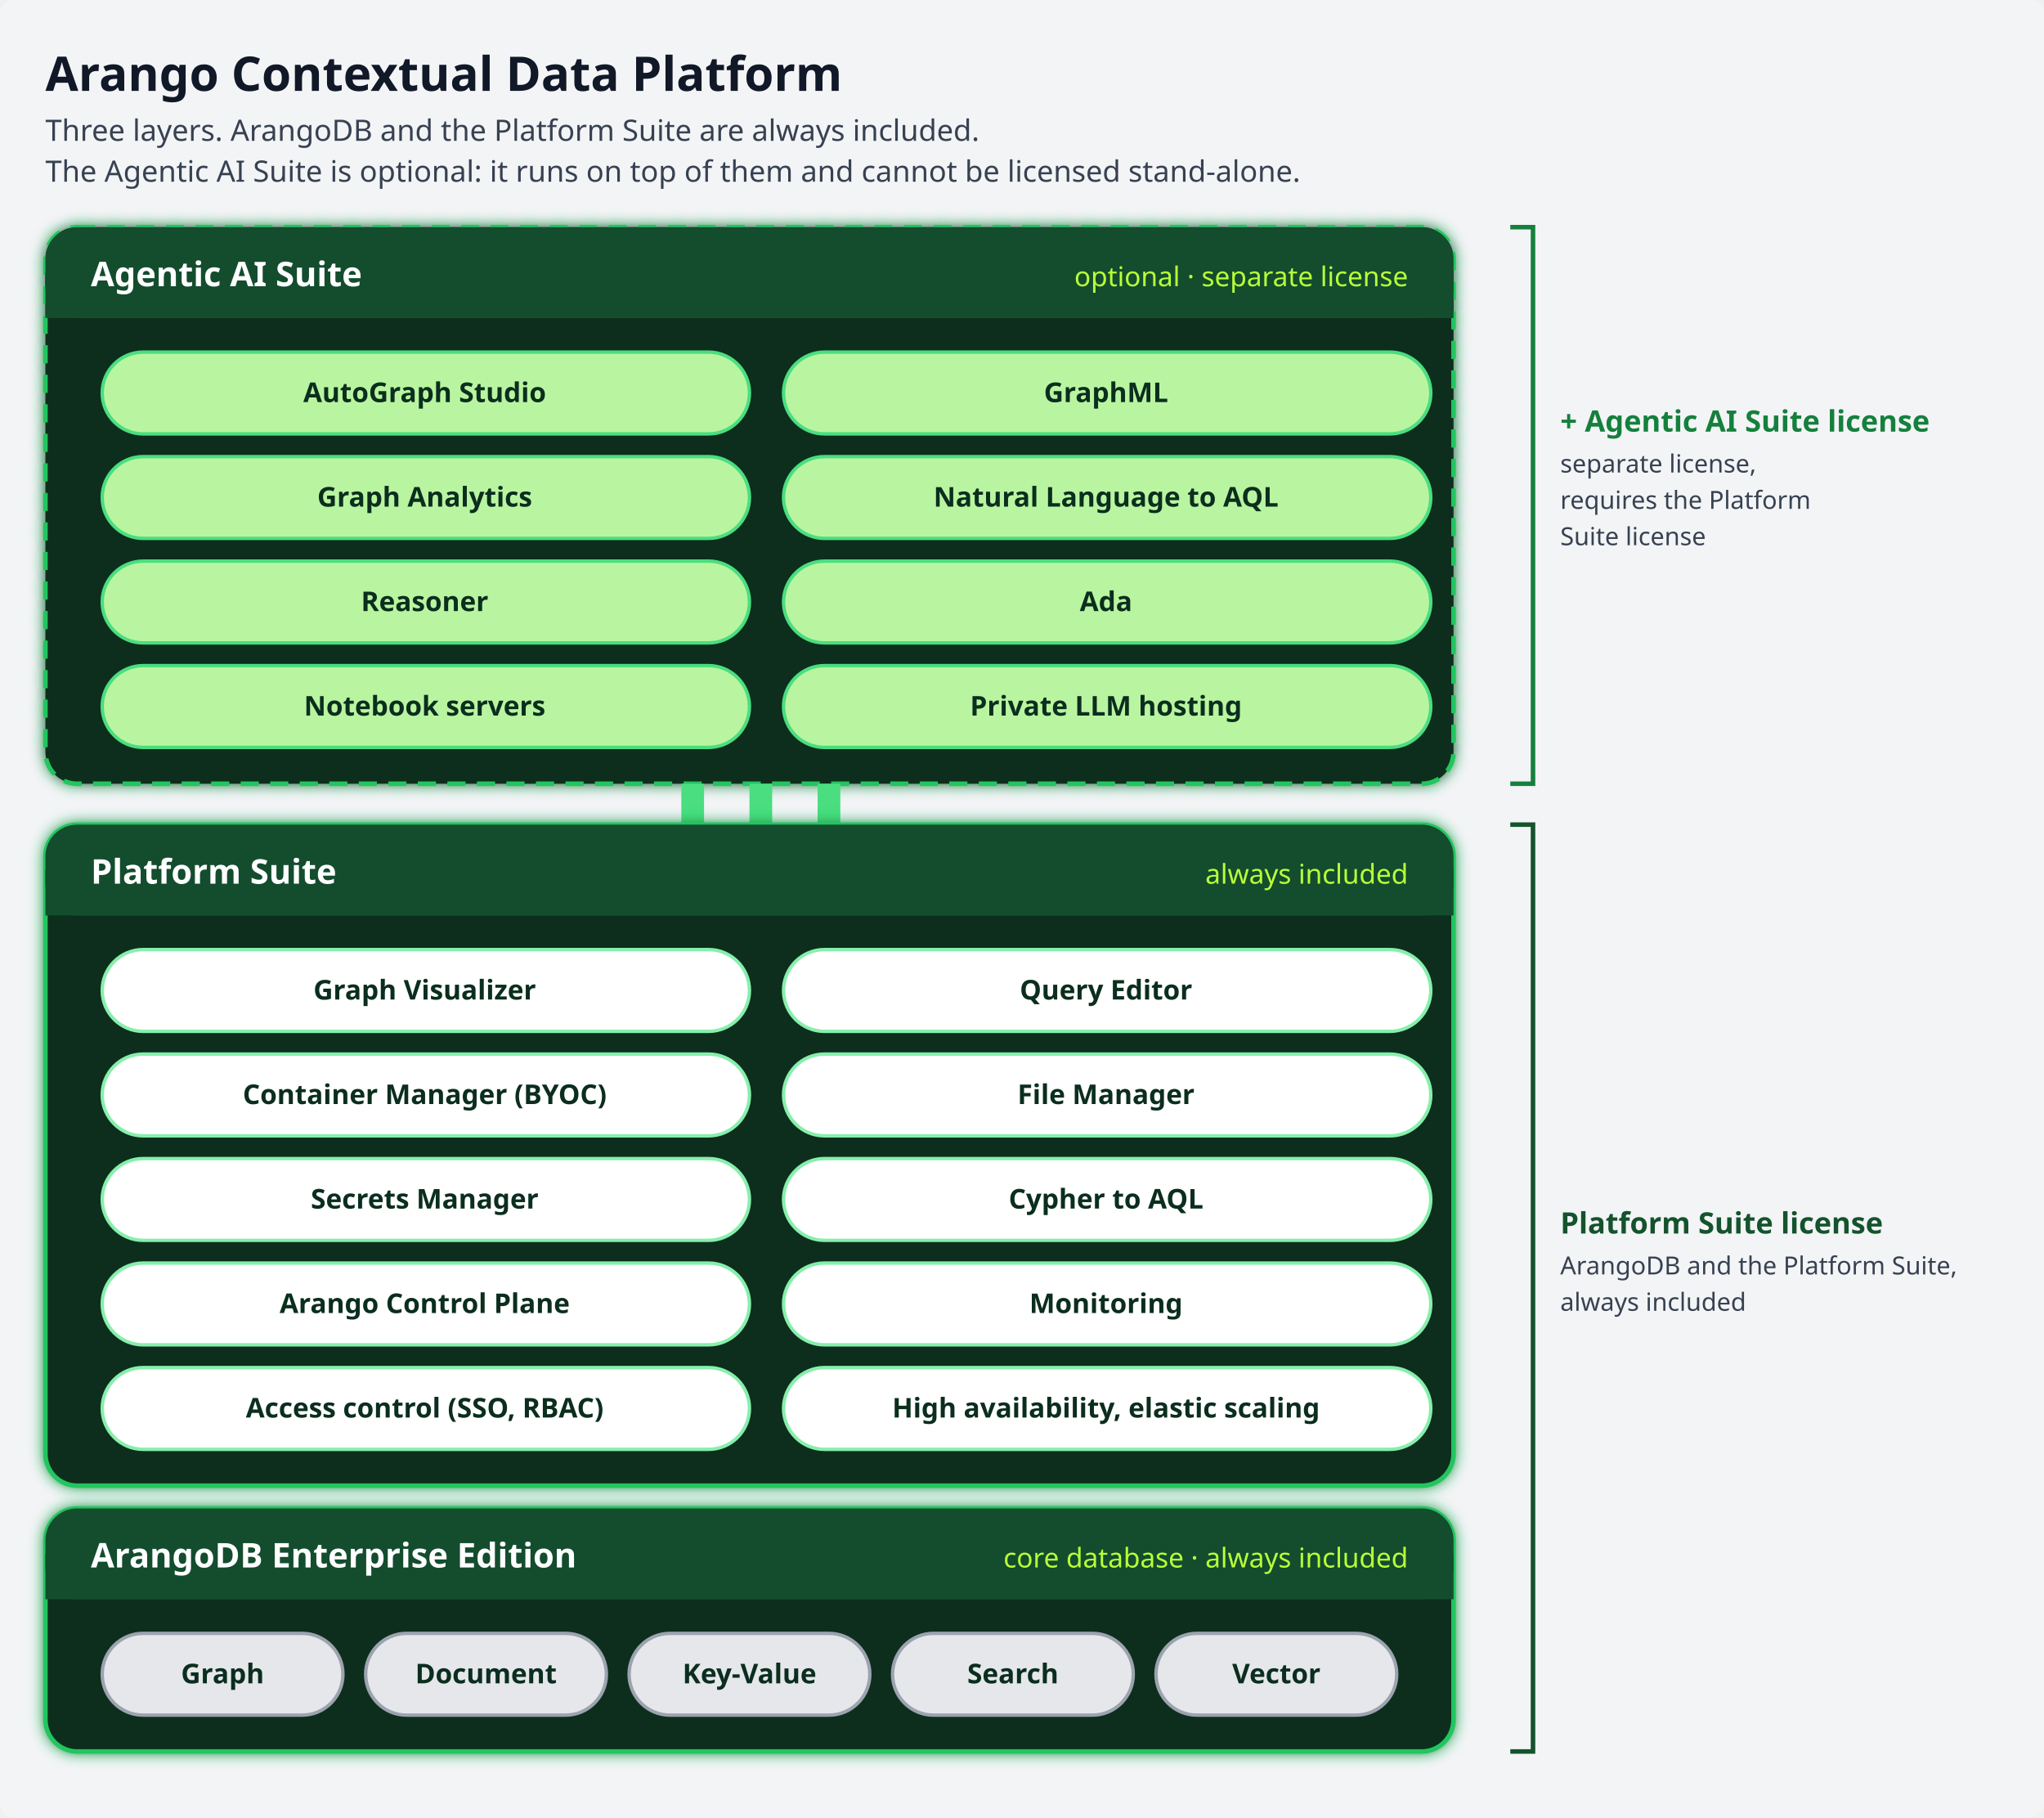
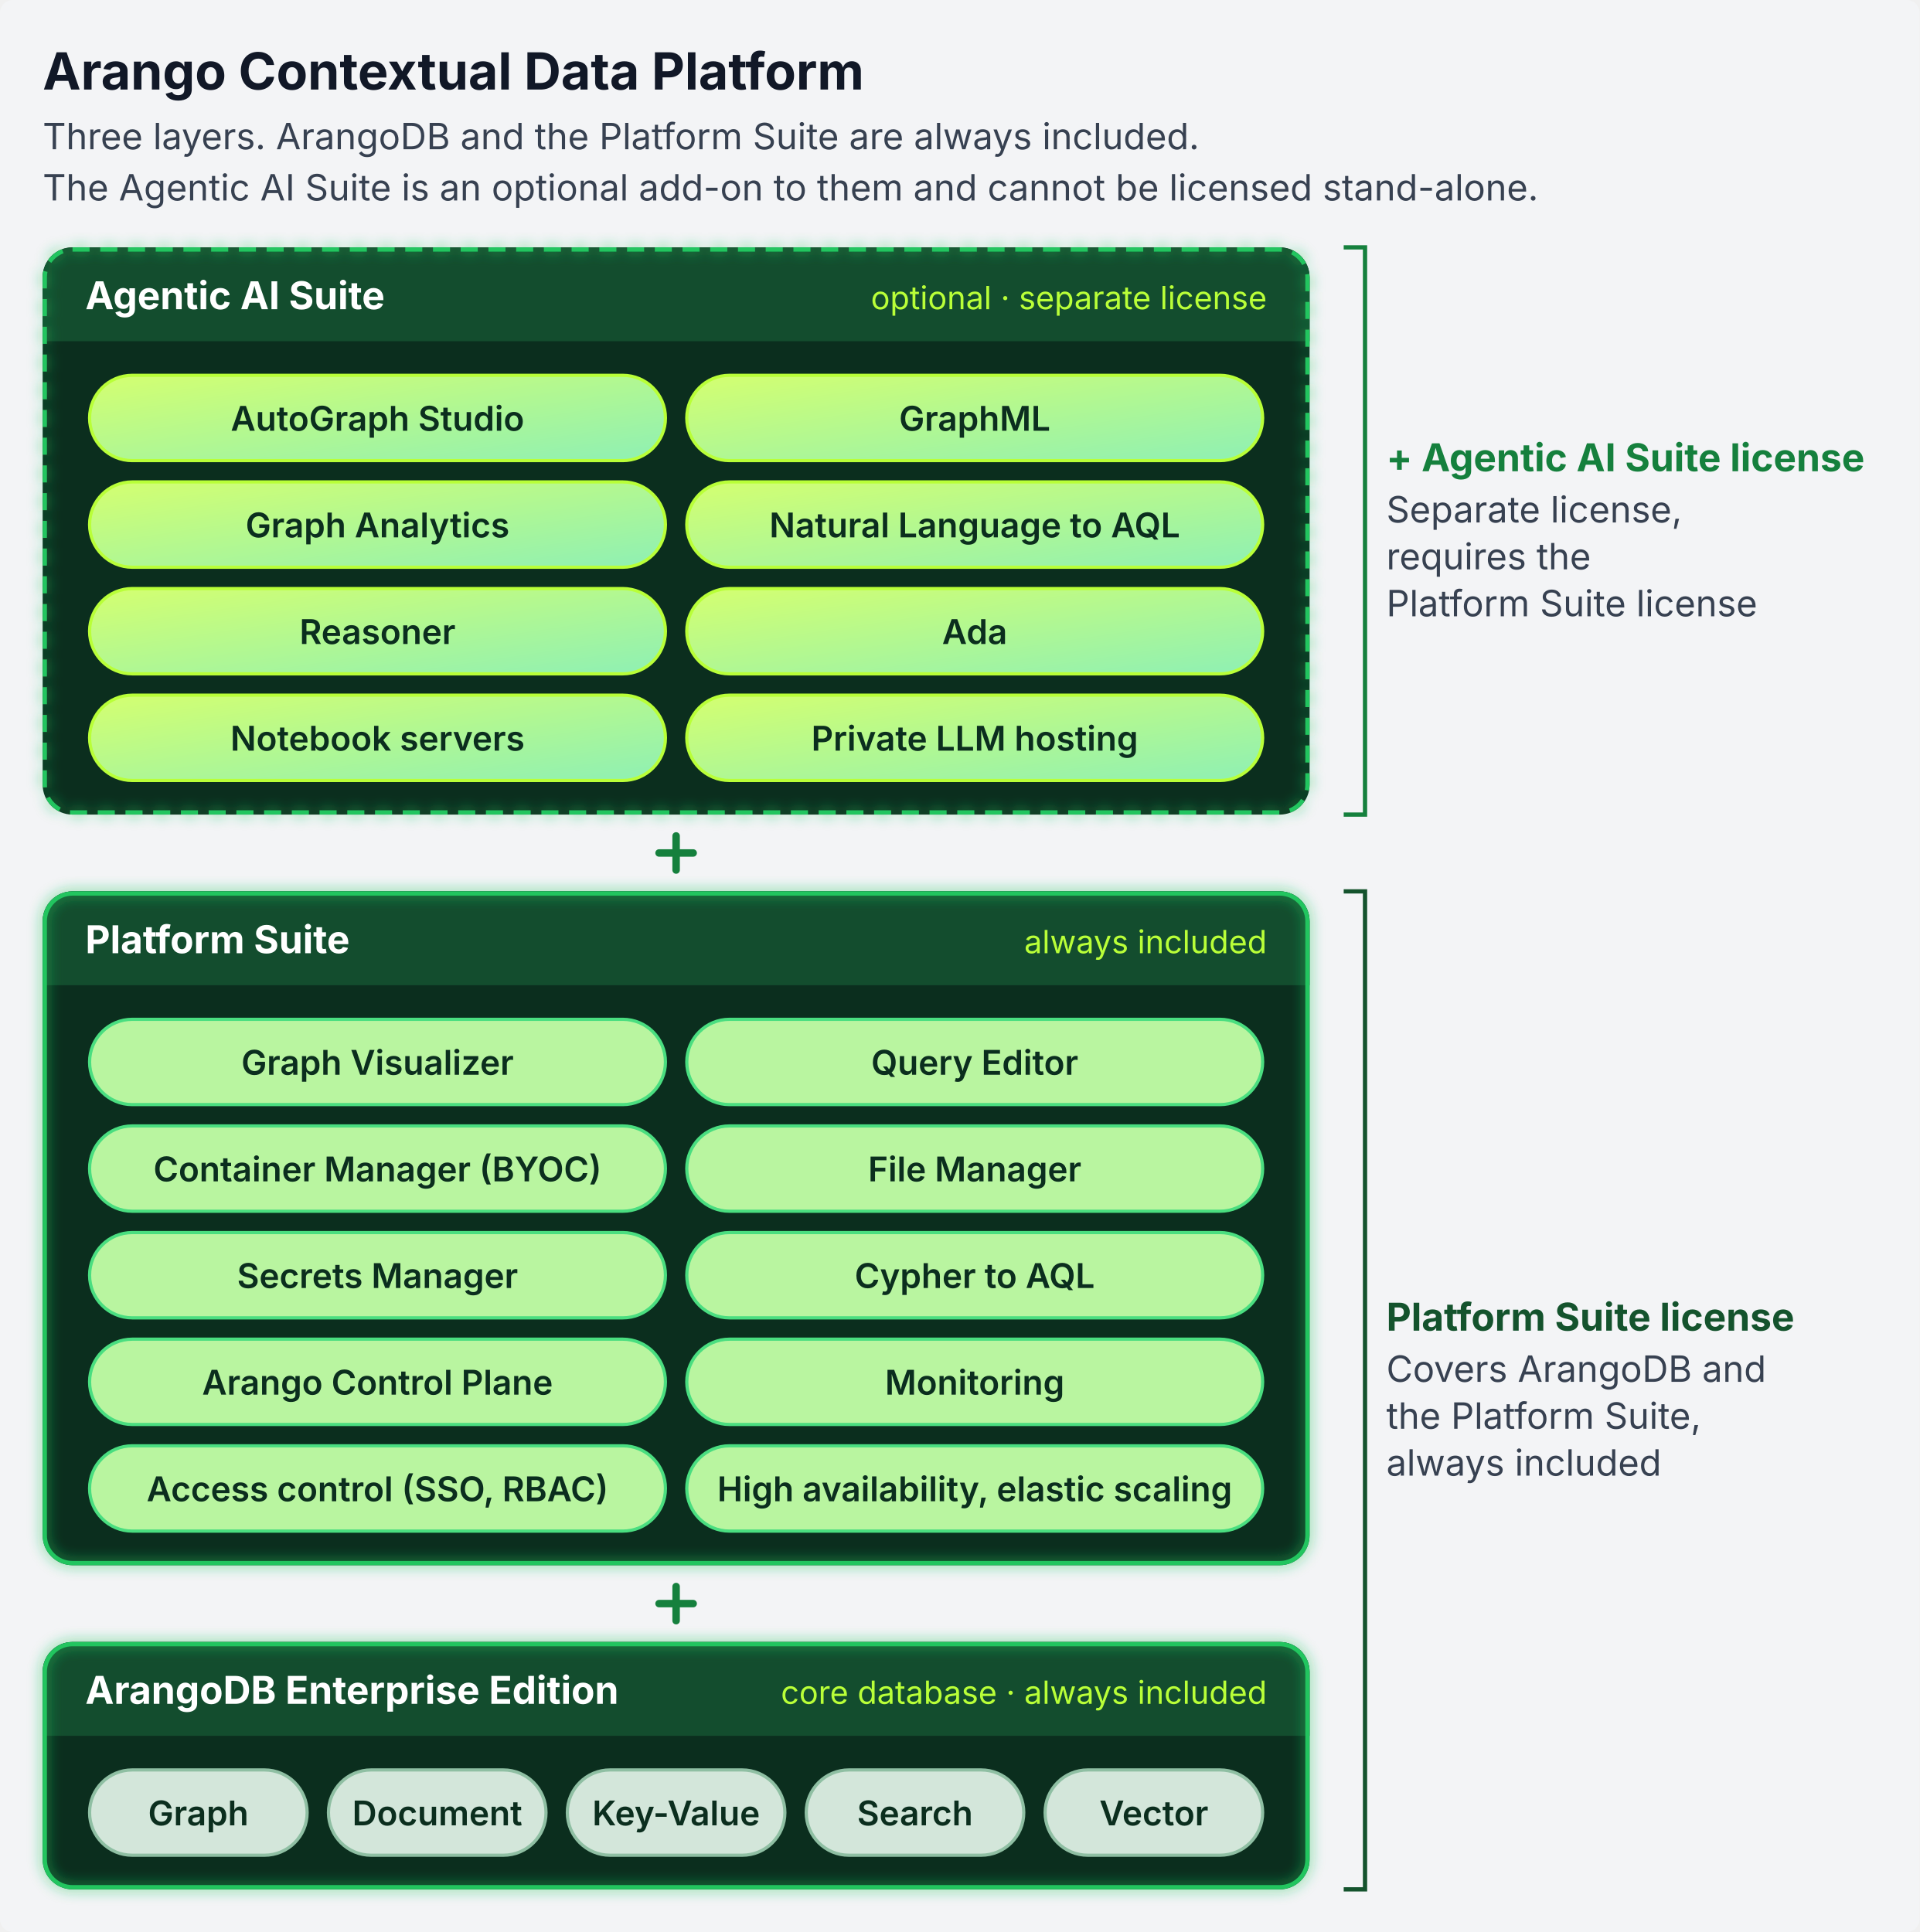
- <svg xmlns="http://www.w3.org/2000/svg" xmlns:xlink="http://www.w3.org/1999/xlink" viewBox="0 0 900 800" style="display:block;width:100%;max-width:900px;margin:0 auto">
+ <svg xmlns="http://www.w3.org/2000/svg" xmlns:xlink="http://www.w3.org/1999/xlink" viewBox="0 0 900 906" style="display:block;width:100%;max-width:900px;margin:0 auto">
  <style>
+     .cdp-suites text { font-family: Inter, sans-serif; }
    .cdp-suites .card-link { cursor: pointer; }
-     .cdp-suites .card-link .pill-aai { fill: #b9f5a0; stroke: #4ade80; stroke-width: 1.5; }
-     .cdp-suites .card-link .pill-ps  { fill: #ffffff; stroke: #86efac; stroke-width: 1.5; }
-     .cdp-suites .card-link .pill-db  { fill: #e5e7eb; stroke: #9ca3af; stroke-width: 1.5; }
-     .cdp-suites .card-link:hover .pill-aai { fill: #ffffff; stroke: #22c55e; }
-     .cdp-suites .card-link:hover .pill-ps  { fill: #dcfce7; stroke: #22c55e; }
-     .cdp-suites .card-link:hover .pill-db  { fill: #b9ff38; stroke: #22c55e; }
+     .cdp-suites .card-link rect { stroke-width: 1.5; }
+     .cdp-suites .card-link .pill-aai { fill: url(#cdp-suites-aai-fill); stroke: #b9ff38; }
+     .cdp-suites .card-link .pill-ps  { fill: #b9f5a0; stroke: #4ade80; }
+     .cdp-suites .card-link .pill-db  { fill: #d3e6da; stroke: #8fbfa3; }
+     .cdp-suites .card-link:hover rect { fill: #ffffff; stroke: #22c55e; }
+     .cdp-suites .card-link text { font-size: 16px; font-weight: 600; fill: #0b2e1e; }
  </style>
  <defs>
    <filter id="cdp-suites-glow" x="-20%" y="-20%" width="140%" height="140%">
      <feGaussianBlur stdDeviation="3" result="blur" />
      <feMerge>
        <feMergeNode in="blur" />
        <feMergeNode in="SourceGraphic" />
      </feMerge>
    </filter>
+     <linearGradient id="cdp-suites-aai-fill" x1="0" y1="0" x2="1" y2="1">
+       <stop offset="0" stop-color="#d4ff70" />
+       <stop offset="1" stop-color="#8ef0b4" />
+     </linearGradient>
  </defs>
  <g class="cdp-suites">
-     <rect width="900" height="800" fill="#f3f4f6" rx="6" />
-     <text x="20" y="40" font-family="sans-serif" font-size="21" font-weight="bold" fill="#111827">Arango Contextual Data Platform</text>
-     <text x="20" y="62" font-family="sans-serif" font-size="13" fill="#374151">Three layers. ArangoDB and the Platform Suite are always included.</text>
-     <text x="20" y="80" font-family="sans-serif" font-size="13" fill="#374151">The Agentic AI Suite is optional: it runs on top of them and cannot be licensed stand-alone.</text>
-     <rect x="20" y="100" width="620" height="245" rx="14" fill="#0b2e1e" stroke="#22c55e" stroke-width="2" stroke-dasharray="8 5" filter="url(#cdp-suites-glow)" />
-     <rect x="20" y="100" width="620" height="40" rx="14" fill="#134d2e" />
-     <rect x="20" y="120" width="620" height="20" fill="#134d2e" />
-     <text x="40" y="126" font-family="sans-serif" font-size="15" font-weight="bold" fill="#ffffff">Agentic AI Suite</text>
-     <text x="620" y="126" text-anchor="end" font-family="sans-serif" font-size="12" fill="#b9ff38">optional · separate license</text>
+     <rect width="900" height="906" fill="#f3f4f6" rx="6" />
+     <text x="20" y="42" font-size="24" font-weight="bold" fill="#111827">Arango Contextual Data Platform</text>
+     <text x="20" y="70" font-size="17" fill="#374151">Three layers. ArangoDB and the Platform Suite are always included.</text>
+     <text x="20" y="94" font-size="17" fill="#374151">The Agentic AI Suite is an optional add-on to them and cannot be licensed stand-alone.</text>
+     <rect x="20" y="116" width="594" height="266" rx="14" fill="#0b2e1e" />
+     <path d="M 20 160 V 130 A 14 14 0 0 1 34 116 H 600 A 14 14 0 0 1 614 130 V 160 Z" fill="#134d2e" />
+     <rect x="21" y="117" width="592" height="264" rx="13" fill="none" stroke="#22c55e" stroke-width="2" stroke-dasharray="8 5" filter="url(#cdp-suites-glow)" />
+     <text x="40" y="145" font-size="18" font-weight="bold" fill="#ffffff">Agentic AI Suite</text>
+     <text x="594" y="145" text-anchor="end" font-size="15" fill="#b9ff38">optional · separate license</text>
    <a class="card-link" xlink:href="/contextual-data-platform/autograph/">
-       <rect x="45" y="155" width="285" height="36" rx="18" class="pill-aai" />
-       <text x="187" y="177" text-anchor="middle" font-family="sans-serif" font-size="12" font-weight="bold" fill="#0b2e1e">AutoGraph Studio</text>
+       <rect x="42" y="176" width="270" height="40" rx="20" class="pill-aai" />
+       <text x="177" y="202" text-anchor="middle">AutoGraph Studio</text>
    </a>
    <a class="card-link" xlink:href="/contextual-data-platform/graphml/">
-       <rect x="345" y="155" width="285" height="36" rx="18" class="pill-aai" />
-       <text x="487" y="177" text-anchor="middle" font-family="sans-serif" font-size="12" font-weight="bold" fill="#0b2e1e">GraphML</text>
+       <rect x="322" y="176" width="270" height="40" rx="20" class="pill-aai" />
+       <text x="457" y="202" text-anchor="middle">GraphML</text>
    </a>
    <a class="card-link" xlink:href="/contextual-data-platform/graph-analytics/">
-       <rect x="45" y="201" width="285" height="36" rx="18" class="pill-aai" />
-       <text x="187" y="223" text-anchor="middle" font-family="sans-serif" font-size="12" font-weight="bold" fill="#0b2e1e">Graph Analytics</text>
+       <rect x="42" y="226" width="270" height="40" rx="20" class="pill-aai" />
+       <text x="177" y="252" text-anchor="middle">Graph Analytics</text>
    </a>
    <a class="card-link" xlink:href="/contextual-data-platform/natural-language-to-aql/">
-       <rect x="345" y="201" width="285" height="36" rx="18" class="pill-aai" />
-       <text x="487" y="223" text-anchor="middle" font-family="sans-serif" font-size="12" font-weight="bold" fill="#0b2e1e">Natural Language to AQL</text>
+       <rect x="322" y="226" width="270" height="40" rx="20" class="pill-aai" />
+       <text x="457" y="252" text-anchor="middle">Natural Language to AQL</text>
    </a>
    <a class="card-link" xlink:href="/contextual-data-platform/reasoner/">
-       <rect x="45" y="247" width="285" height="36" rx="18" class="pill-aai" />
-       <text x="187" y="269" text-anchor="middle" font-family="sans-serif" font-size="12" font-weight="bold" fill="#0b2e1e">Reasoner</text>
+       <rect x="42" y="276" width="270" height="40" rx="20" class="pill-aai" />
+       <text x="177" y="302" text-anchor="middle">Reasoner</text>
    </a>
    <a class="card-link" xlink:href="/contextual-data-platform/ada/">
-       <rect x="345" y="247" width="285" height="36" rx="18" class="pill-aai" />
-       <text x="487" y="269" text-anchor="middle" font-family="sans-serif" font-size="12" font-weight="bold" fill="#0b2e1e">Ada</text>
+       <rect x="322" y="276" width="270" height="40" rx="20" class="pill-aai" />
+       <text x="457" y="302" text-anchor="middle">Ada</text>
    </a>
    <a class="card-link" xlink:href="/contextual-data-platform/notebook-servers/">
-       <rect x="45" y="293" width="285" height="36" rx="18" class="pill-aai" />
-       <text x="187" y="315" text-anchor="middle" font-family="sans-serif" font-size="12" font-weight="bold" fill="#0b2e1e">Notebook servers</text>
+       <rect x="42" y="326" width="270" height="40" rx="20" class="pill-aai" />
+       <text x="177" y="352" text-anchor="middle">Notebook servers</text>
    </a>
    <a class="card-link" xlink:href="/contextual-data-platform/private-llms/">
-       <rect x="345" y="293" width="285" height="36" rx="18" class="pill-aai" />
-       <text x="487" y="315" text-anchor="middle" font-family="sans-serif" font-size="12" font-weight="bold" fill="#0b2e1e">Private LLM hosting</text>
+       <rect x="322" y="326" width="270" height="40" rx="20" class="pill-aai" />
+       <text x="457" y="352" text-anchor="middle">Private LLM hosting</text>
    </a>
-     <rect x="300" y="345" width="10" height="18" fill="#4ade80" />
-     <rect x="330" y="345" width="10" height="18" fill="#4ade80" />
-     <rect x="360" y="345" width="10" height="18" fill="#4ade80" />
-     <rect x="20" y="363" width="620" height="291" rx="14" fill="#0b2e1e" stroke="#22c55e" stroke-width="2" filter="url(#cdp-suites-glow)" />
-     <rect x="20" y="363" width="620" height="40" rx="14" fill="#134d2e" />
-     <rect x="20" y="383" width="620" height="20" fill="#134d2e" />
-     <text x="40" y="389" font-family="sans-serif" font-size="15" font-weight="bold" fill="#ffffff">Platform Suite</text>
-     <text x="620" y="389" text-anchor="end" font-family="sans-serif" font-size="12" fill="#b9ff38">always included</text>
+     <path d="M 317 392 V 408 M 309 400 H 325" stroke="#15803d" stroke-width="3.5" stroke-linecap="round" />
+     <rect x="20" y="418" width="594" height="316" rx="14" fill="#0b2e1e" />
+     <path d="M 20 462 V 432 A 14 14 0 0 1 34 418 H 600 A 14 14 0 0 1 614 432 V 462 Z" fill="#134d2e" />
+     <rect x="21" y="419" width="592" height="314" rx="13" fill="none" stroke="#22c55e" stroke-width="2" filter="url(#cdp-suites-glow)" />
+     <text x="40" y="447" font-size="18" font-weight="bold" fill="#ffffff">Platform Suite</text>
+     <text x="594" y="447" text-anchor="end" font-size="15" fill="#b9ff38">always included</text>
    <a class="card-link" xlink:href="/contextual-data-platform/graph-visualizer/">
-       <rect x="45" y="418" width="285" height="36" rx="18" class="pill-ps" />
-       <text x="187" y="440" text-anchor="middle" font-family="sans-serif" font-size="12" font-weight="bold" fill="#0b2e1e">Graph Visualizer</text>
+       <rect x="42" y="478" width="270" height="40" rx="20" class="pill-ps" />
+       <text x="177" y="504" text-anchor="middle">Graph Visualizer</text>
    </a>
    <a class="card-link" xlink:href="/contextual-data-platform/query-editor/">
-       <rect x="345" y="418" width="285" height="36" rx="18" class="pill-ps" />
-       <text x="487" y="440" text-anchor="middle" font-family="sans-serif" font-size="12" font-weight="bold" fill="#0b2e1e">Query Editor</text>
+       <rect x="322" y="478" width="270" height="40" rx="20" class="pill-ps" />
+       <text x="457" y="504" text-anchor="middle">Query Editor</text>
    </a>
    <a class="card-link" xlink:href="/contextual-data-platform/container-manager/">
-       <rect x="45" y="464" width="285" height="36" rx="18" class="pill-ps" />
-       <text x="187" y="486" text-anchor="middle" font-family="sans-serif" font-size="12" font-weight="bold" fill="#0b2e1e">Container Manager (BYOC)</text>
+       <rect x="42" y="528" width="270" height="40" rx="20" class="pill-ps" />
+       <text x="177" y="554" text-anchor="middle">Container Manager (BYOC)</text>
    </a>
    <a class="card-link" xlink:href="/contextual-data-platform/file-manager/">
-       <rect x="345" y="464" width="285" height="36" rx="18" class="pill-ps" />
-       <text x="487" y="486" text-anchor="middle" font-family="sans-serif" font-size="12" font-weight="bold" fill="#0b2e1e">File Manager</text>
+       <rect x="322" y="528" width="270" height="40" rx="20" class="pill-ps" />
+       <text x="457" y="554" text-anchor="middle">File Manager</text>
    </a>
    <a class="card-link" xlink:href="/contextual-data-platform/secrets-manager/">
-       <rect x="45" y="510" width="285" height="36" rx="18" class="pill-ps" />
-       <text x="187" y="532" text-anchor="middle" font-family="sans-serif" font-size="12" font-weight="bold" fill="#0b2e1e">Secrets Manager</text>
+       <rect x="42" y="578" width="270" height="40" rx="20" class="pill-ps" />
+       <text x="177" y="604" text-anchor="middle">Secrets Manager</text>
    </a>
    <a class="card-link" xlink:href="/contextual-data-platform/cypher-to-aql/">
-       <rect x="345" y="510" width="285" height="36" rx="18" class="pill-ps" />
-       <text x="487" y="532" text-anchor="middle" font-family="sans-serif" font-size="12" font-weight="bold" fill="#0b2e1e">Cypher to AQL</text>
+       <rect x="322" y="578" width="270" height="40" rx="20" class="pill-ps" />
+       <text x="457" y="604" text-anchor="middle">Cypher to AQL</text>
    </a>
    <a class="card-link" xlink:href="/contextual-data-platform/control-plane-acp/">
-       <rect x="45" y="556" width="285" height="36" rx="18" class="pill-ps" />
-       <text x="187" y="578" text-anchor="middle" font-family="sans-serif" font-size="12" font-weight="bold" fill="#0b2e1e">Arango Control Plane</text>
+       <rect x="42" y="628" width="270" height="40" rx="20" class="pill-ps" />
+       <text x="177" y="654" text-anchor="middle">Arango Control Plane</text>
    </a>
    <a class="card-link" xlink:href="/contextual-data-platform/monitoring/">
-       <rect x="345" y="556" width="285" height="36" rx="18" class="pill-ps" />
-       <text x="487" y="578" text-anchor="middle" font-family="sans-serif" font-size="12" font-weight="bold" fill="#0b2e1e">Monitoring</text>
+       <rect x="322" y="628" width="270" height="40" rx="20" class="pill-ps" />
+       <text x="457" y="654" text-anchor="middle">Monitoring</text>
    </a>
    <a class="card-link" xlink:href="/contextual-data-platform/access-control/">
-       <rect x="45" y="602" width="285" height="36" rx="18" class="pill-ps" />
-       <text x="187" y="624" text-anchor="middle" font-family="sans-serif" font-size="12" font-weight="bold" fill="#0b2e1e">Access control (SSO, RBAC)</text>
+       <rect x="42" y="678" width="270" height="40" rx="20" class="pill-ps" />
+       <text x="177" y="704" text-anchor="middle">Access control (SSO, RBAC)</text>
    </a>
    <a class="card-link" xlink:href="/contextual-data-platform/architecture/#operational-model">
-       <rect x="345" y="602" width="285" height="36" rx="18" class="pill-ps" />
-       <text x="487" y="624" text-anchor="middle" font-family="sans-serif" font-size="12" font-weight="bold" fill="#0b2e1e">High availability, elastic scaling</text>
+       <rect x="322" y="678" width="270" height="40" rx="20" class="pill-ps" />
+       <text x="457" y="704" text-anchor="middle">High availability, elastic scaling</text>
    </a>
-     <rect x="20" y="664" width="620" height="107" rx="14" fill="#0b2e1e" stroke="#22c55e" stroke-width="2" filter="url(#cdp-suites-glow)" />
-     <rect x="20" y="664" width="620" height="40" rx="14" fill="#134d2e" />
-     <rect x="20" y="684" width="620" height="20" fill="#134d2e" />
-     <text x="40" y="690" font-family="sans-serif" font-size="15" font-weight="bold" fill="#ffffff">ArangoDB Enterprise Edition</text>
-     <text x="620" y="690" text-anchor="end" font-family="sans-serif" font-size="12" fill="#b9ff38">core database · always included</text>
+     <path d="M 317 744 V 760 M 309 752 H 325" stroke="#15803d" stroke-width="3.5" stroke-linecap="round" />
+     <rect x="20" y="770" width="594" height="116" rx="14" fill="#0b2e1e" />
+     <path d="M 20 814 V 784 A 14 14 0 0 1 34 770 H 600 A 14 14 0 0 1 614 784 V 814 Z" fill="#134d2e" />
+     <rect x="21" y="771" width="592" height="114" rx="13" fill="none" stroke="#22c55e" stroke-width="2" filter="url(#cdp-suites-glow)" />
+     <text x="40" y="799" font-size="18" font-weight="bold" fill="#ffffff">ArangoDB Enterprise Edition</text>
+     <text x="594" y="799" text-anchor="end" font-size="15" fill="#b9ff38">core database · always included</text>
    <a class="card-link" xlink:href="/arangodb/">
-       <rect x="45" y="719" width="106" height="36" rx="18" class="pill-db" />
-       <text x="98" y="741" text-anchor="middle" font-family="sans-serif" font-size="12" font-weight="bold" fill="#0b2e1e">Graph</text>
+       <rect x="42" y="830" width="102" height="40" rx="20" class="pill-db" />
+       <text x="93" y="856" text-anchor="middle">Graph</text>
    </a>
    <a class="card-link" xlink:href="/arangodb/">
-       <rect x="161" y="719" width="106" height="36" rx="18" class="pill-db" />
-       <text x="214" y="741" text-anchor="middle" font-family="sans-serif" font-size="12" font-weight="bold" fill="#0b2e1e">Document</text>
+       <rect x="154" y="830" width="102" height="40" rx="20" class="pill-db" />
+       <text x="205" y="856" text-anchor="middle">Document</text>
    </a>
    <a class="card-link" xlink:href="/arangodb/">
-       <rect x="277" y="719" width="106" height="36" rx="18" class="pill-db" />
-       <text x="330" y="741" text-anchor="middle" font-family="sans-serif" font-size="12" font-weight="bold" fill="#0b2e1e">Key-Value</text>
+       <rect x="266" y="830" width="102" height="40" rx="20" class="pill-db" />
+       <text x="317" y="856" text-anchor="middle">Key-Value</text>
    </a>
    <a class="card-link" xlink:href="/arangodb/">
-       <rect x="393" y="719" width="106" height="36" rx="18" class="pill-db" />
-       <text x="446" y="741" text-anchor="middle" font-family="sans-serif" font-size="12" font-weight="bold" fill="#0b2e1e">Search</text>
+       <rect x="378" y="830" width="102" height="40" rx="20" class="pill-db" />
+       <text x="429" y="856" text-anchor="middle">Search</text>
    </a>
    <a class="card-link" xlink:href="/arangodb/">
-       <rect x="509" y="719" width="106" height="36" rx="18" class="pill-db" />
-       <text x="562" y="741" text-anchor="middle" font-family="sans-serif" font-size="12" font-weight="bold" fill="#0b2e1e">Vector</text>
+       <rect x="490" y="830" width="102" height="40" rx="20" class="pill-db" />
+       <text x="541" y="856" text-anchor="middle">Vector</text>
    </a>
-     <path d="M 665 100 h 10 v 245 h -10" fill="none" stroke="#15803d" stroke-width="2" />
-     <text x="687" y="190" font-family="sans-serif" font-size="13" font-weight="bold" fill="#15803d">+ Agentic AI Suite license</text>
-     <text x="687" y="208" font-family="sans-serif" font-size="11" fill="#374151">separate license,</text>
-     <text x="687" y="224" font-family="sans-serif" font-size="11" fill="#374151">requires the Platform</text>
-     <text x="687" y="240" font-family="sans-serif" font-size="11" fill="#374151">Suite license</text>
-     <path d="M 665 363 h 10 v 408 h -10" fill="none" stroke="#14532d" stroke-width="2" />
-     <text x="687" y="543" font-family="sans-serif" font-size="13" font-weight="bold" fill="#14532d">Platform Suite license</text>
-     <text x="687" y="561" font-family="sans-serif" font-size="11" fill="#374151">ArangoDB and the Platform Suite,</text>
-     <text x="687" y="577" font-family="sans-serif" font-size="11" fill="#374151">always included</text>
+     <path d="M 630 116 h 10 v 266 h -10" fill="none" stroke="#15803d" stroke-width="2" />
+     <text x="650" y="221" font-size="18" font-weight="bold" fill="#15803d">+ Agentic AI Suite license</text>
+     <text x="650" y="245" font-size="17" fill="#374151">Separate license,</text>
+     <text x="650" y="267" font-size="17" fill="#374151">requires the</text>
+     <text x="650" y="289" font-size="17" fill="#374151">Platform Suite license</text>
+     <path d="M 630 418 h 10 v 468 h -10" fill="none" stroke="#14532d" stroke-width="2" />
+     <text x="650" y="624" font-size="18" font-weight="bold" fill="#14532d">Platform Suite license</text>
+     <text x="650" y="648" font-size="17" fill="#374151">Covers ArangoDB and</text>
+     <text x="650" y="670" font-size="17" fill="#374151">the Platform Suite,</text>
+     <text x="650" y="692" font-size="17" fill="#374151">always included</text>
  </g>
</svg>
